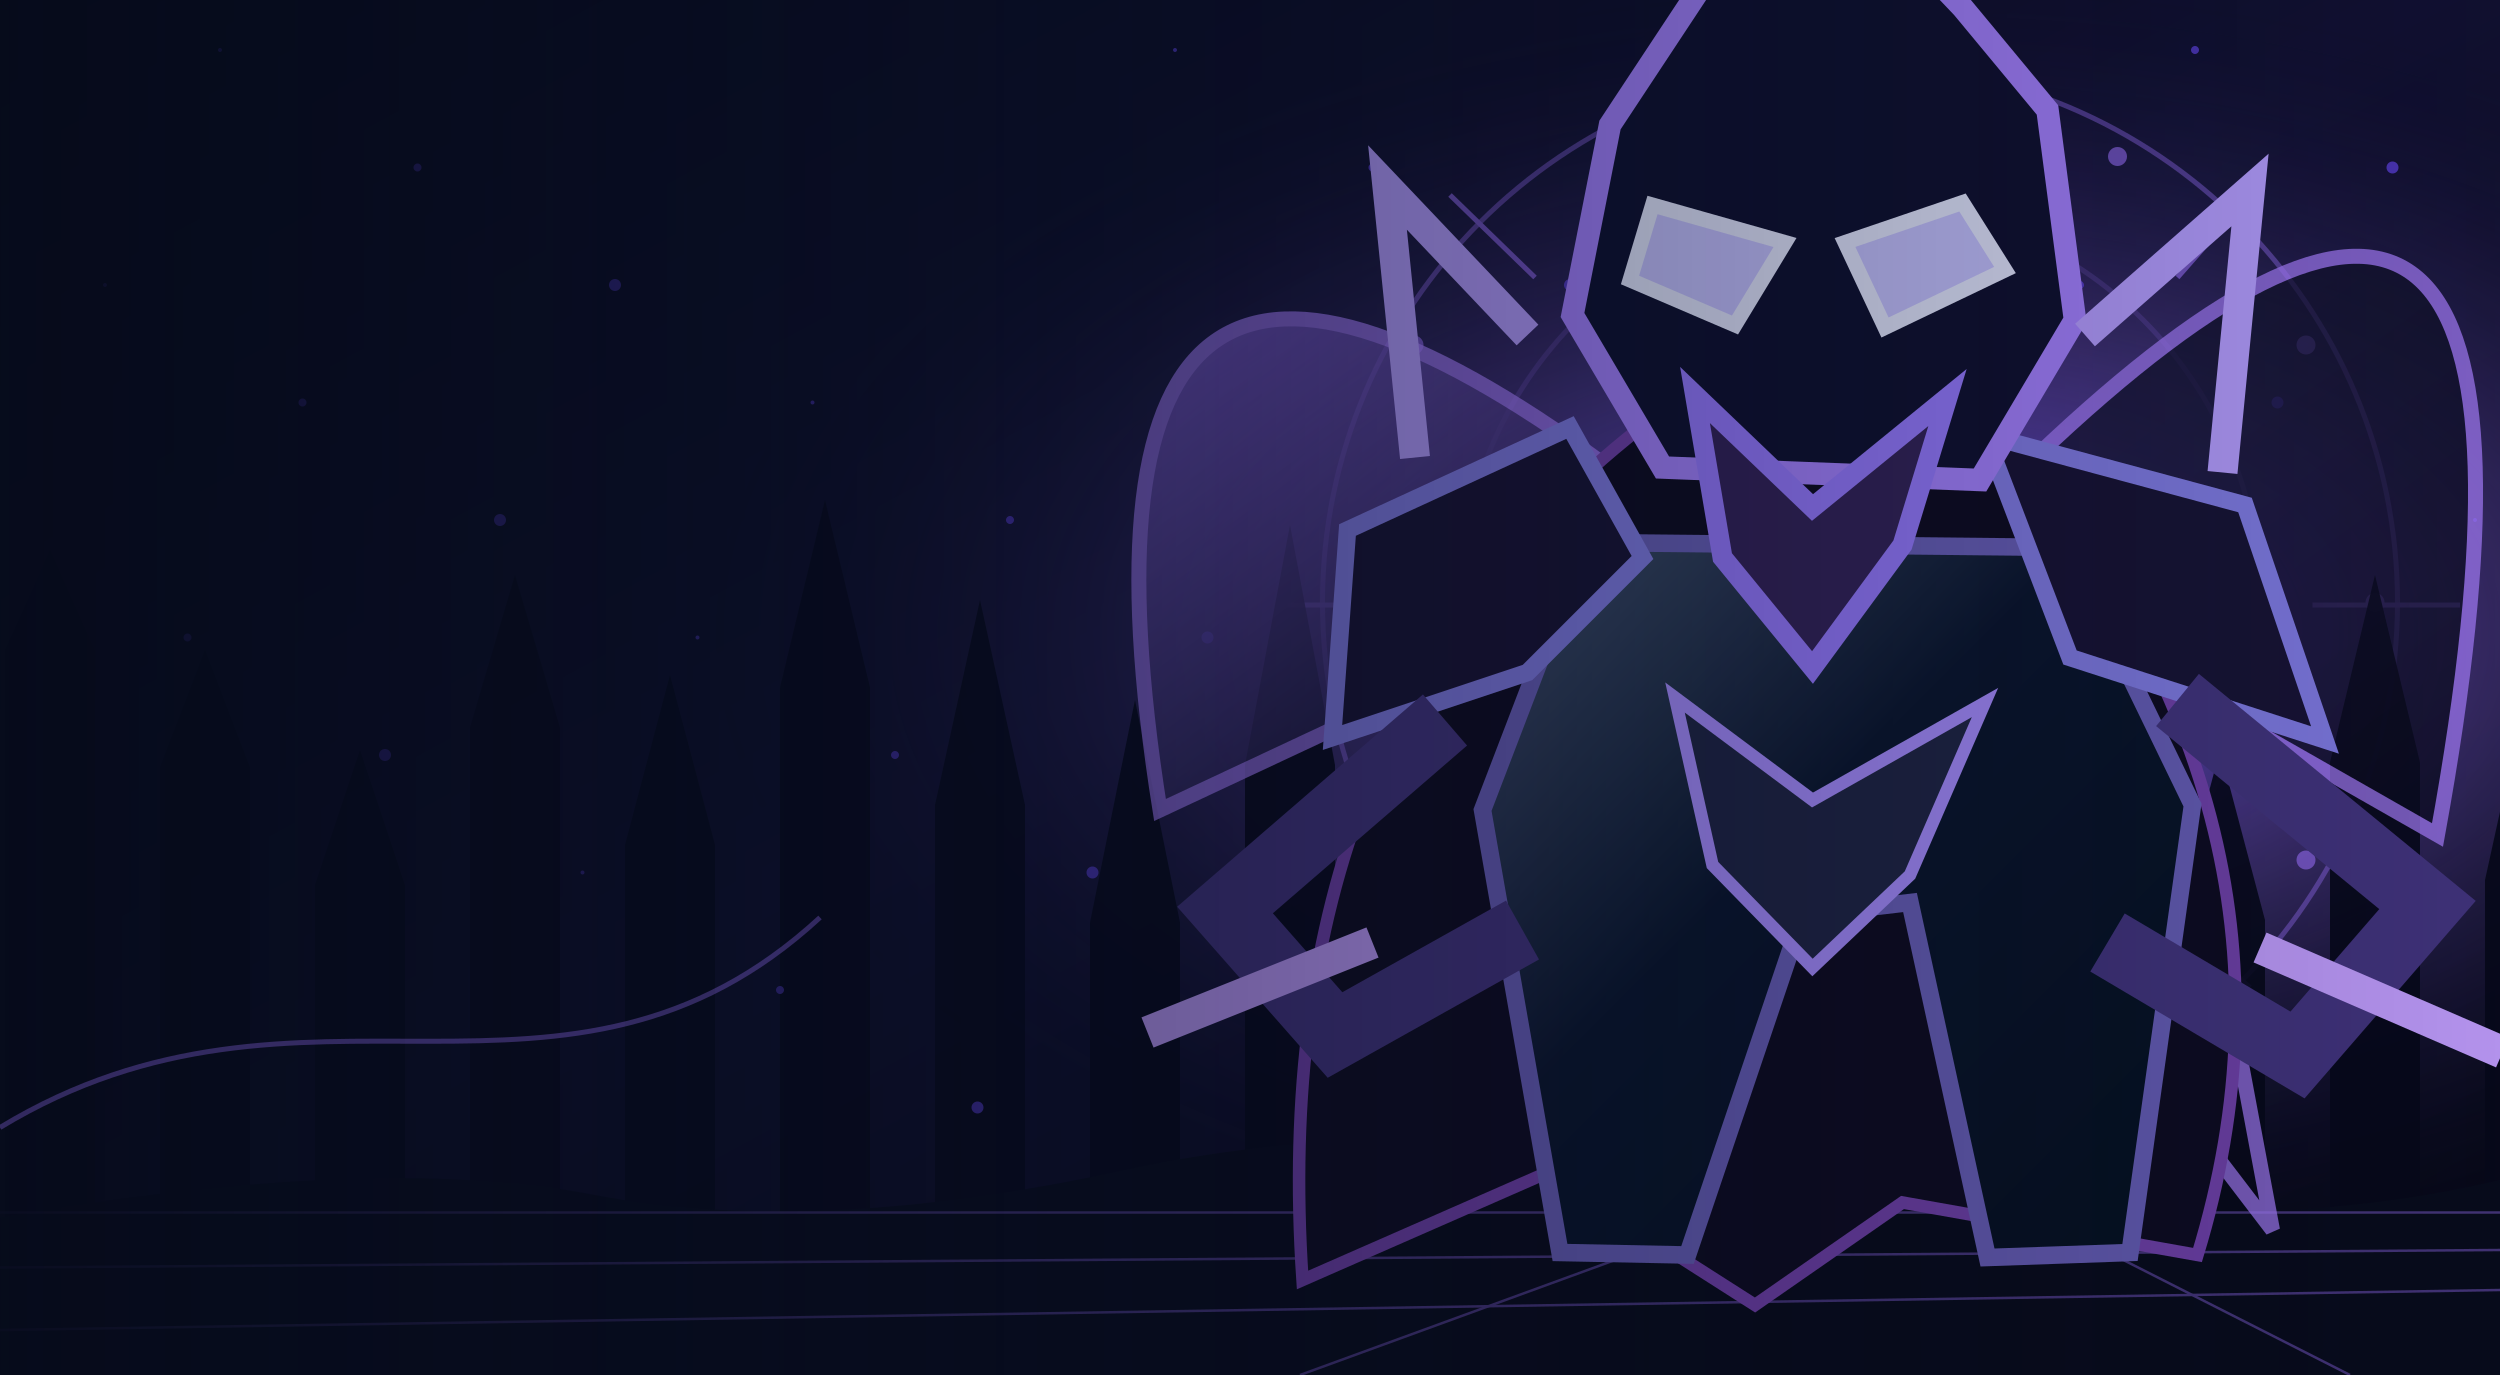
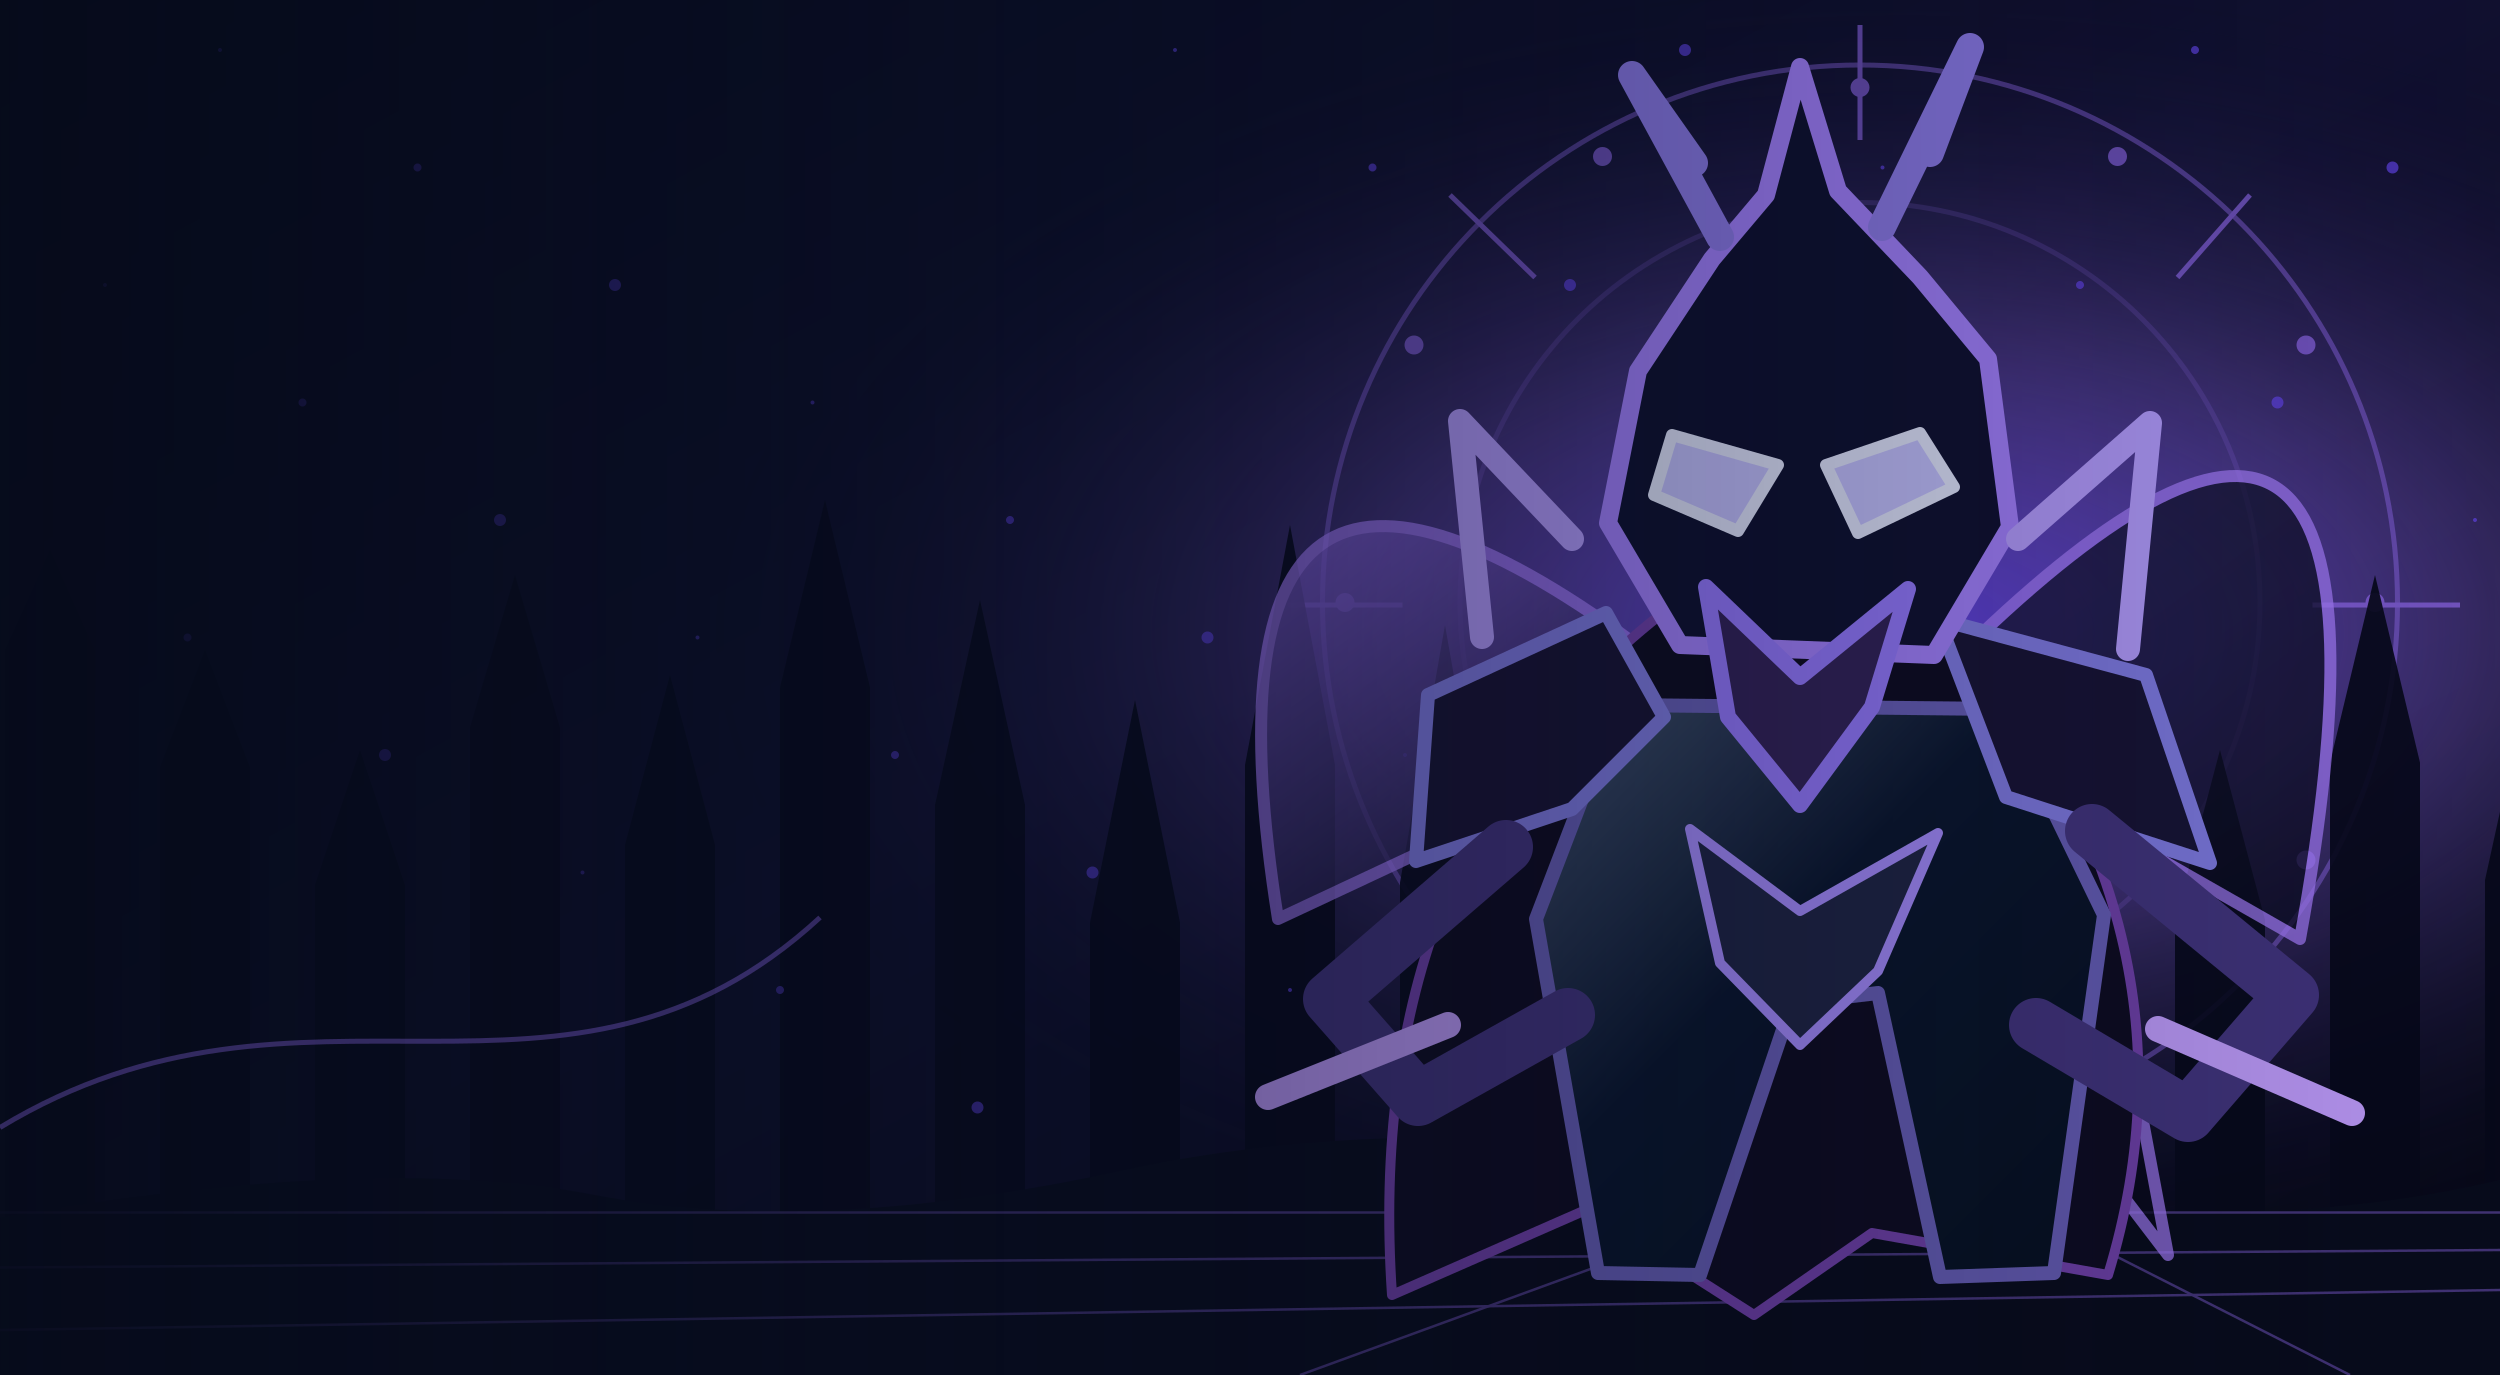
<svg xmlns="http://www.w3.org/2000/svg" viewBox="0 0 1000 550" width="1000" height="550" role="img" aria-label="Jefe de fantasía oscura del evento fortaleza">
  <defs>
    <linearGradient id="night" x1="0" y1="0" x2="1" y2="1">
      <stop offset="0" stop-color="#050a1c" />
      <stop offset=".48" stop-color="#111032" />
      <stop offset="1" stop-color="#050713" />
    </linearGradient>
    <radialGradient id="aura" cx="76%" cy="46%" r="48%">
      <stop offset="0" stop-color="#6444ef" stop-opacity=".94" />
      <stop offset=".48" stop-color="#9c71ff" stop-opacity=".30" />
      <stop offset="1" stop-color="#00071b" stop-opacity="0" />
    </radialGradient>
    <linearGradient id="metal" x1="0" y1="0" x2="1" y2="1">
      <stop offset="0" stop-color="#445573" />
      <stop offset=".42" stop-color="#09152d" />
      <stop offset="1" stop-color="#04101f" />
    </linearGradient>
    <linearGradient id="robe" x1="0" y1="0" x2="1" y2="1">
      <stop offset="0" stop-color="#9c71ff" />
      <stop offset=".4" stop-color="#12132e" />
      <stop offset="1" stop-color="#050515" />
    </linearGradient>
    <linearGradient id="veil" x1="0" y1="0" x2="1" y2="0">
      <stop offset="0" stop-color="#060b1b" stop-opacity=".96" />
      <stop offset=".42" stop-color="#070d20" stop-opacity=".48" />
      <stop offset="1" stop-color="#080a1b" stop-opacity=".08" />
    </linearGradient>
  </defs>
  <rect width="1000" height="550" fill="url(#night)" />
  <rect width="1000" height="550" fill="url(#aura)" />
  <g opacity=".64" stroke="#9c71ff" stroke-width="2" fill="none">
    <circle cx="744" cy="241" r="215" opacity=".68" />
    <circle cx="744" cy="241" r="160" opacity=".29" />
    <path d="M744 10V56 M744 420V470 M515 242H561 M925 242H984 M580 78L614 111 M900 78L871 111 M586 396L617 367 M900 395L869 367" />
    <circle cx="950.0" cy="241.0" r="3.8" fill="#9c71ff" stroke="none" />
    <circle cx="922.4" cy="344.0" r="3.8" fill="#9c71ff" stroke="none" />
    <circle cx="847.0" cy="419.4" r="3.8" fill="#9c71ff" stroke="none" />
    <circle cx="744.0" cy="447.0" r="3.8" fill="#9c71ff" stroke="none" />
    <circle cx="641.0" cy="419.4" r="3.8" fill="#9c71ff" stroke="none" />
    <circle cx="565.6" cy="344.0" r="3.8" fill="#9c71ff" stroke="none" />
    <circle cx="538.0" cy="241.0" r="3.8" fill="#9c71ff" stroke="none" />
    <circle cx="565.6" cy="138.0" r="3.8" fill="#9c71ff" stroke="none" />
    <circle cx="641.0" cy="62.6" r="3.8" fill="#9c71ff" stroke="none" />
    <circle cx="744.0" cy="35.0" r="3.8" fill="#9c71ff" stroke="none" />
    <circle cx="847.0" cy="62.6" r="3.8" fill="#9c71ff" stroke="none" />
    <circle cx="922.4" cy="138.0" r="3.8" fill="#9c71ff" stroke="none" />
  </g>
  <g fill="#050819" opacity=".92">
    <path d="M2 550V260l18 -40 18 40V550Z" />
    <path d="M64 550V307l18 -47 18 47V550Z" />
    <path d="M126 550V354l18 -54 18 54V550Z" />
    <path d="M188 550V291l18 -61 18 61V550Z" />
    <path d="M250 550V338l18 -68 18 68V550Z" />
    <path d="M312 550V275l18 -75 18 75V550Z" />
    <path d="M374 550V322l18 -82 18 82V550Z" />
    <path d="M436 550V369l18 -89 18 89V550Z" />
    <path d="M498 550V306l18 -96 18 96V550Z" />
    <path d="M560 550V353l18 -103 18 103V550Z" />
    <path d="M622 550V290l18 -40 18 40V550Z" />
    <path d="M684 550V337l18 -47 18 47V550Z" />
    <path d="M746 550V274l18 -54 18 54V550Z" />
    <path d="M808 550V321l18 -61 18 61V550Z" />
    <path d="M870 550V368l18 -68 18 68V550Z" />
    <path d="M932 550V305l18 -75 18 75V550Z" />
    <path d="M994 550V352l18 -82 18 82V550Z" />
    <path d="M1056 550V289l18 -89 18 89V550Z" />
  </g>
  <path d="M0 487Q150 461 238 478T450 468T730 470T1000 472V550H0Z" fill="#070b1b" />
  <g stroke="#9c71ff" stroke-width="1" opacity=".42" fill="none">
    <path d="M0 485L1000 485 M0 507L1000 500 M0 532L1000 516" />
    <path d="M520 550L709 481 M940 550L802 480" />
  </g>
  <g fill="#6444ef" opacity=".7">
    <circle cx="88" cy="20" r="0.8" />
    <circle cx="167" cy="67" r="1.6" />
    <circle cx="246" cy="114" r="2.4" />
    <circle cx="325" cy="161" r="0.8" />
    <circle cx="404" cy="208" r="1.6" />
    <circle cx="483" cy="255" r="2.4" />
    <circle cx="562" cy="302" r="0.8" />
    <circle cx="641" cy="349" r="1.6" />
    <circle cx="720" cy="396" r="2.4" />
    <circle cx="799" cy="443" r="0.8" />
    <circle cx="878" cy="20" r="1.6" />
    <circle cx="957" cy="67" r="2.4" />
    <circle cx="42" cy="114" r="0.8" />
    <circle cx="121" cy="161" r="1.6" />
    <circle cx="200" cy="208" r="2.4" />
    <circle cx="279" cy="255" r="0.8" />
    <circle cx="358" cy="302" r="1.6" />
    <circle cx="437" cy="349" r="2.4" />
    <circle cx="516" cy="396" r="0.8" />
    <circle cx="595" cy="443" r="1.6" />
    <circle cx="674" cy="20" r="2.4" />
    <circle cx="753" cy="67" r="0.8" />
    <circle cx="832" cy="114" r="1.6" />
    <circle cx="911" cy="161" r="2.4" />
    <circle cx="990" cy="208" r="0.8" />
    <circle cx="75" cy="255" r="1.6" />
    <circle cx="154" cy="302" r="2.4" />
    <circle cx="233" cy="349" r="0.8" />
    <circle cx="312" cy="396" r="1.6" />
    <circle cx="391" cy="443" r="2.4" />
    <circle cx="470" cy="20" r="0.8" />
    <circle cx="549" cy="67" r="1.6" />
    <circle cx="628" cy="114" r="2.4" />
    <circle cx="707" cy="161" r="0.8" />
    <circle cx="786" cy="208" r="1.6" />
  </g>
-   <g id="boss-fortaleza" transform="translate(725 32)">
+   <g id="boss-fortaleza" transform="translate(720 134) scale(0.80)" stroke-linejoin="round" stroke-linecap="round">
    <path d="M-75 160Q-310-17-261 292L-150 240L-185 460L-62 295Z M89 151Q317-66 250 302L143 241L184 460L55 291Z" fill="url(#robe)" opacity=".74" stroke="#a77dff" stroke-width="6" />
    <path d="M-70 140Q-219 258-204 480L-106 437L-23 490L36 449L154 470Q209 290 65 130Z" fill="#0d0b20" stroke="#7141ab" stroke-width="5" />
    <path d="M-91 185L-132 292L-101 469L-50 470L-4 334L39 329L70 471L127 469L152 290L102 187Z" fill="url(#metal)" stroke="#675eb8" stroke-width="7" />
    <path d="M-97 139L-186 180L-192 263L-114 237L-68 191Z M69 142L173 170L205 264L103 231Z" fill="#171334" stroke="#817ce5" stroke-width="7" />
    <path d="M-147 256L-235 332L-191 382L-116 340 M146 248L246 330L194 390L118 345" fill="none" stroke="#42347e" stroke-width="27" />
    <path d="M-176 345L-266 381 M179 347L276 389" stroke="#c29eff" stroke-width="13" />
    <path d="M-60 155L-96 94L-81 18L-44-38L-17-70L0-134L19-72L60-29L94 12L105 96L67 160Z" fill="#0e102f" stroke="#a481ff" stroke-width="9" />
    <path d="M-40-49L-84-130L-53-86M41-54L85-144L65-91" fill="none" stroke="#8d7bea" stroke-width="14" />
    <path d="M-64 50L-11 65L-31 98L-73 80Z M60 49L13 65L29 99L77 76Z" fill="#c4c1ff" stroke="#e3e7ff" stroke-width="6" />
    <path d="M-47 126L0 171L54 127L36 186L0 235L-36 191Z" fill="#322258" stroke="#9579ff" stroke-width="8" />
    <path d="M-55 247L0 288L69 249L39 318L0 355L-40 314Z" fill="#1e2444" stroke="#a68cff" stroke-width="5" />
    <path d="M-114 102L-170 43L-159 151M109 102L175 44L164 157" fill="none" stroke="#b59dff" stroke-width="12" />
  </g>
  <rect width="1000" height="550" fill="url(#veil)" />
  <path d="M0 451C122 377 226 461 328 367" fill="none" stroke="#9c71ff" stroke-width="2" opacity=".30" />
</svg>
